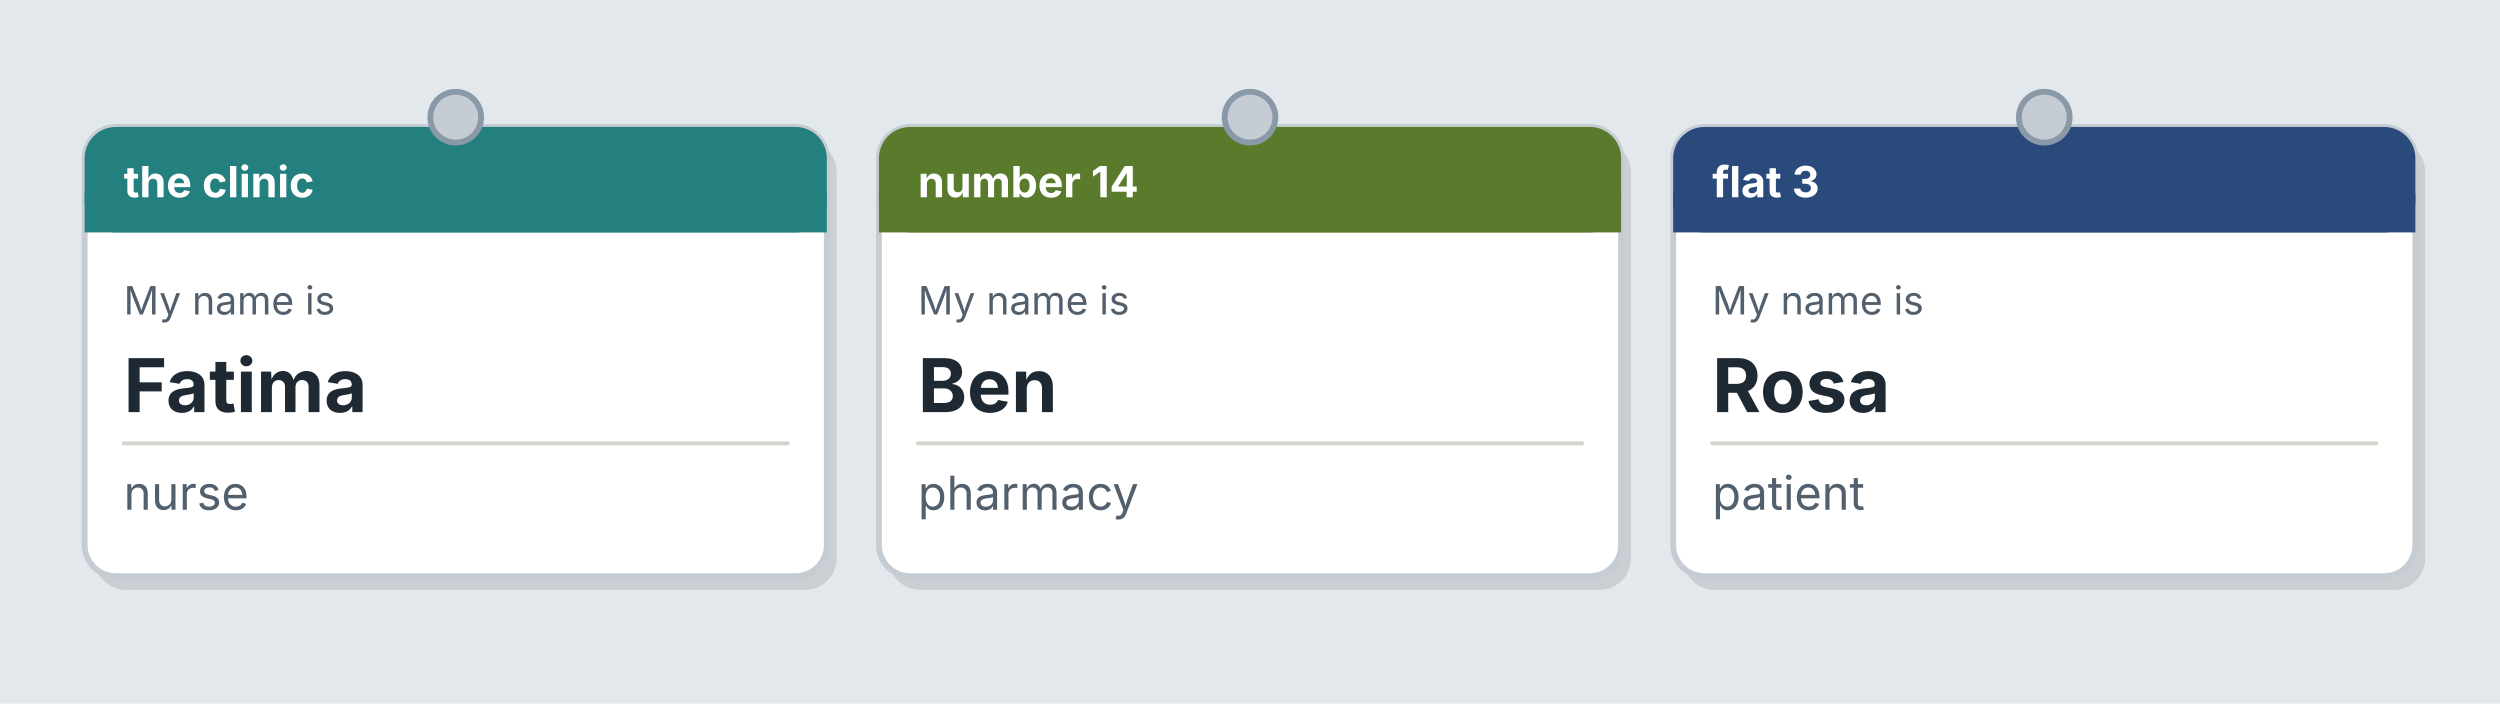
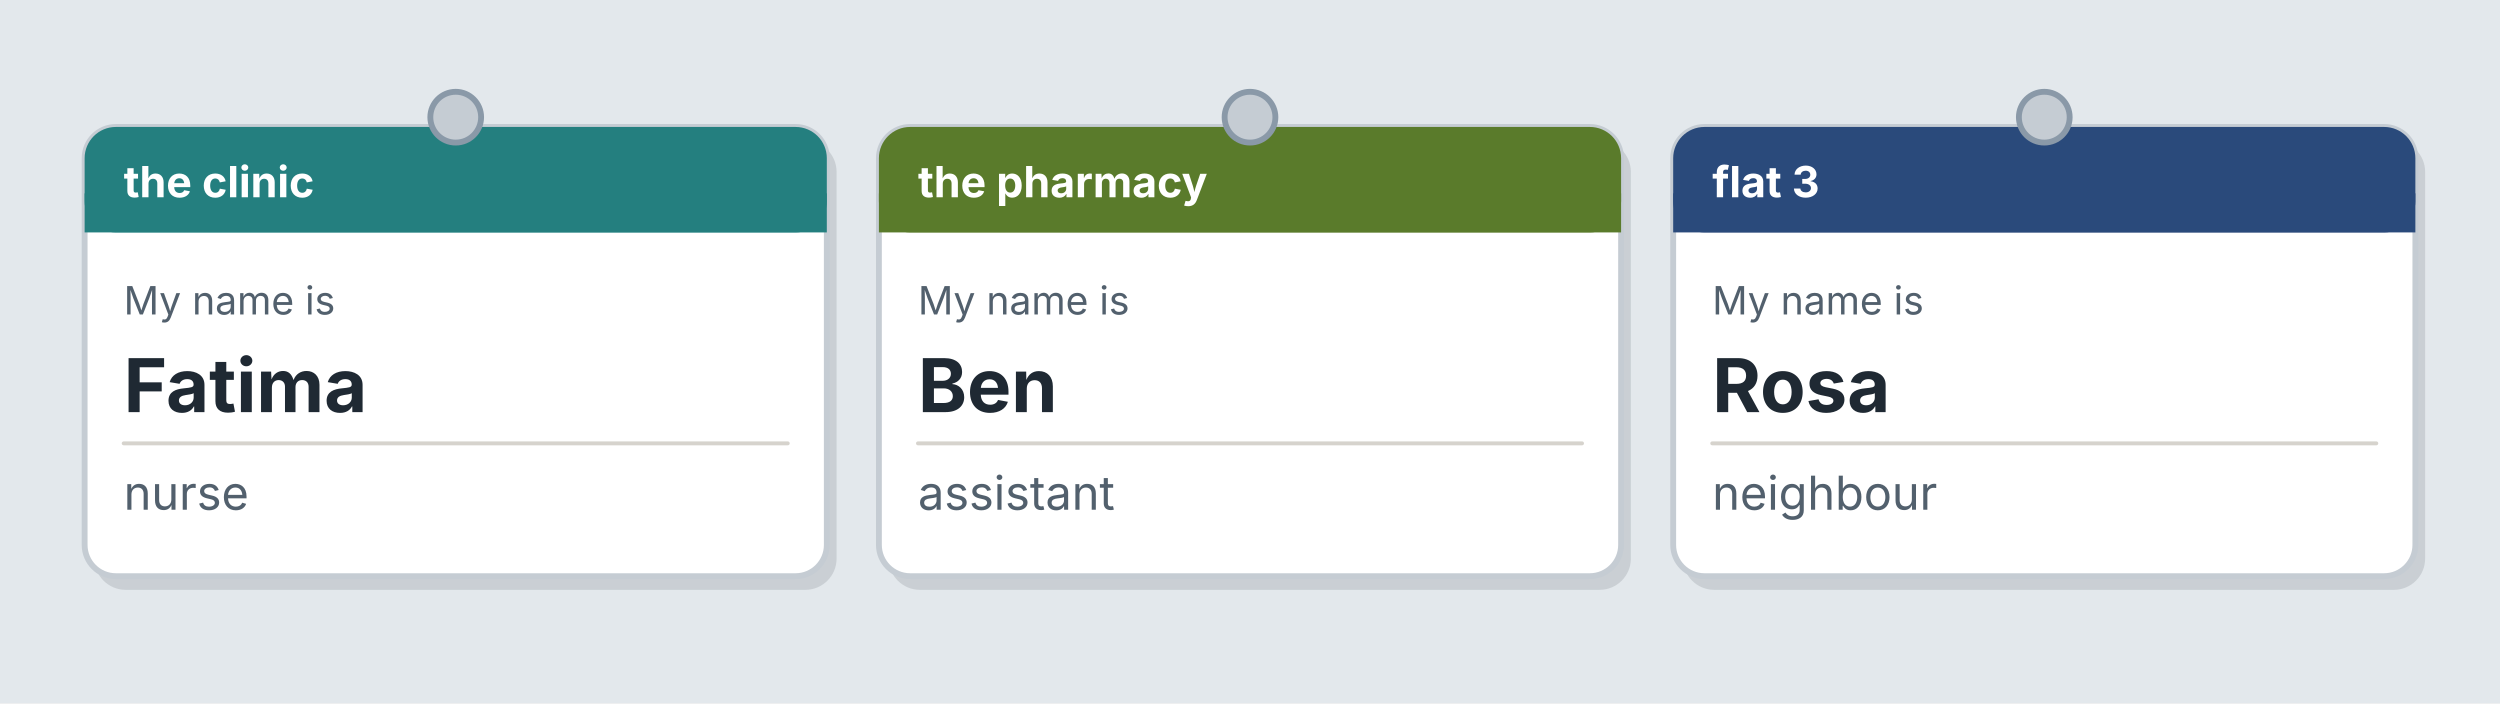
<svg xmlns="http://www.w3.org/2000/svg" width="1280" height="360" viewBox="0 0 1280 360">
  <rect width="1280" height="360" fill="#E3E8EC" />
  <rect x="48.33" y="72.00" width="380.00" height="230.00" rx="16" ry="16" fill="#1F2933" opacity="0.13" />
  <rect x="43.33" y="65.00" width="380.00" height="230.00" rx="16" ry="16" fill="#FFFFFF" stroke="#C5CCD3" stroke-width="3" />
  <rect x="43.33" y="65.00" width="380.00" height="54.00" rx="16" ry="16" fill="#247F7F" />
  <rect x="43.33" y="99.00" width="380.00" height="20.00" fill="#247F7F" />
  <text x="63.33" y="101.00" font-family="Inter, DejaVu Sans, sans-serif" font-size="22.0" font-weight="700" fill="#FFFFFF" text-anchor="start">the clinic</text>
  <circle cx="233.33" cy="60.00" r="13.00" fill="#C5CCD3" stroke="#8A99A8" stroke-width="3" />
  <text x="63.33" y="161.00" font-family="Inter, DejaVu Sans, sans-serif" font-size="20.0" font-weight="400" fill="#52606D" text-anchor="start">My name is</text>
  <text x="63.33" y="211.00" font-family="Inter, DejaVu Sans, sans-serif" font-size="38.0" font-weight="700" fill="#1F2933" text-anchor="start">Fatima</text>
  <line x1="63.33" y1="227.00" x2="403.33" y2="227.00" stroke="#D6D3CD" stroke-width="2" stroke-linecap="round" />
  <text x="63.33" y="261.00" font-family="Inter, DejaVu Sans, sans-serif" font-size="24.0" font-weight="400" fill="#52606D" text-anchor="start">nurse</text>
  <rect x="455.00" y="72.00" width="380.00" height="230.00" rx="16" ry="16" fill="#1F2933" opacity="0.13" />
  <rect x="450.00" y="65.00" width="380.00" height="230.00" rx="16" ry="16" fill="#FFFFFF" stroke="#C5CCD3" stroke-width="3" />
  <rect x="450.00" y="65.00" width="380.00" height="54.00" rx="16" ry="16" fill="#5A7B2B" />
  <rect x="450.00" y="99.00" width="380.00" height="20.00" fill="#5A7B2B" />
-   <text x="470.00" y="101.00" font-family="Inter, DejaVu Sans, sans-serif" font-size="22.0" font-weight="700" fill="#FFFFFF" text-anchor="start">number 14</text>
+   <text x="470.00" y="101.00" font-family="Inter, DejaVu Sans, sans-serif" font-size="22.0" font-weight="700" fill="#FFFFFF" text-anchor="start">the pharmacy</text>
  <circle cx="640.00" cy="60.00" r="13.00" fill="#C5CCD3" stroke="#8A99A8" stroke-width="3" />
  <text x="470.00" y="161.00" font-family="Inter, DejaVu Sans, sans-serif" font-size="20.0" font-weight="400" fill="#52606D" text-anchor="start">My name is</text>
  <text x="470.00" y="211.00" font-family="Inter, DejaVu Sans, sans-serif" font-size="38.0" font-weight="700" fill="#1F2933" text-anchor="start">Ben</text>
  <line x1="470.00" y1="227.00" x2="810.00" y2="227.00" stroke="#D6D3CD" stroke-width="2" stroke-linecap="round" />
-   <text x="470.00" y="261.00" font-family="Inter, DejaVu Sans, sans-serif" font-size="24.0" font-weight="400" fill="#52606D" text-anchor="start">pharmacy</text>
+   <text x="470.00" y="261.00" font-family="Inter, DejaVu Sans, sans-serif" font-size="24.0" font-weight="400" fill="#52606D" text-anchor="start">assistant</text>
  <rect x="861.67" y="72.00" width="380.00" height="230.00" rx="16" ry="16" fill="#1F2933" opacity="0.13" />
  <rect x="856.67" y="65.00" width="380.00" height="230.00" rx="16" ry="16" fill="#FFFFFF" stroke="#C5CCD3" stroke-width="3" />
  <rect x="856.67" y="65.00" width="380.00" height="54.00" rx="16" ry="16" fill="#2A4A7B" />
  <rect x="856.67" y="99.00" width="380.00" height="20.00" fill="#2A4A7B" />
  <text x="876.67" y="101.00" font-family="Inter, DejaVu Sans, sans-serif" font-size="22.0" font-weight="700" fill="#FFFFFF" text-anchor="start">flat 3</text>
  <circle cx="1046.67" cy="60.00" r="13.00" fill="#C5CCD3" stroke="#8A99A8" stroke-width="3" />
  <text x="876.67" y="161.00" font-family="Inter, DejaVu Sans, sans-serif" font-size="20.0" font-weight="400" fill="#52606D" text-anchor="start">My name is</text>
  <text x="876.67" y="211.00" font-family="Inter, DejaVu Sans, sans-serif" font-size="38.0" font-weight="700" fill="#1F2933" text-anchor="start">Rosa</text>
  <line x1="876.67" y1="227.00" x2="1216.67" y2="227.00" stroke="#D6D3CD" stroke-width="2" stroke-linecap="round" />
-   <text x="876.67" y="261.00" font-family="Inter, DejaVu Sans, sans-serif" font-size="24.0" font-weight="400" fill="#52606D" text-anchor="start">patient</text>
+   <text x="876.67" y="261.00" font-family="Inter, DejaVu Sans, sans-serif" font-size="24.0" font-weight="400" fill="#52606D" text-anchor="start">neighbour</text>
</svg>
